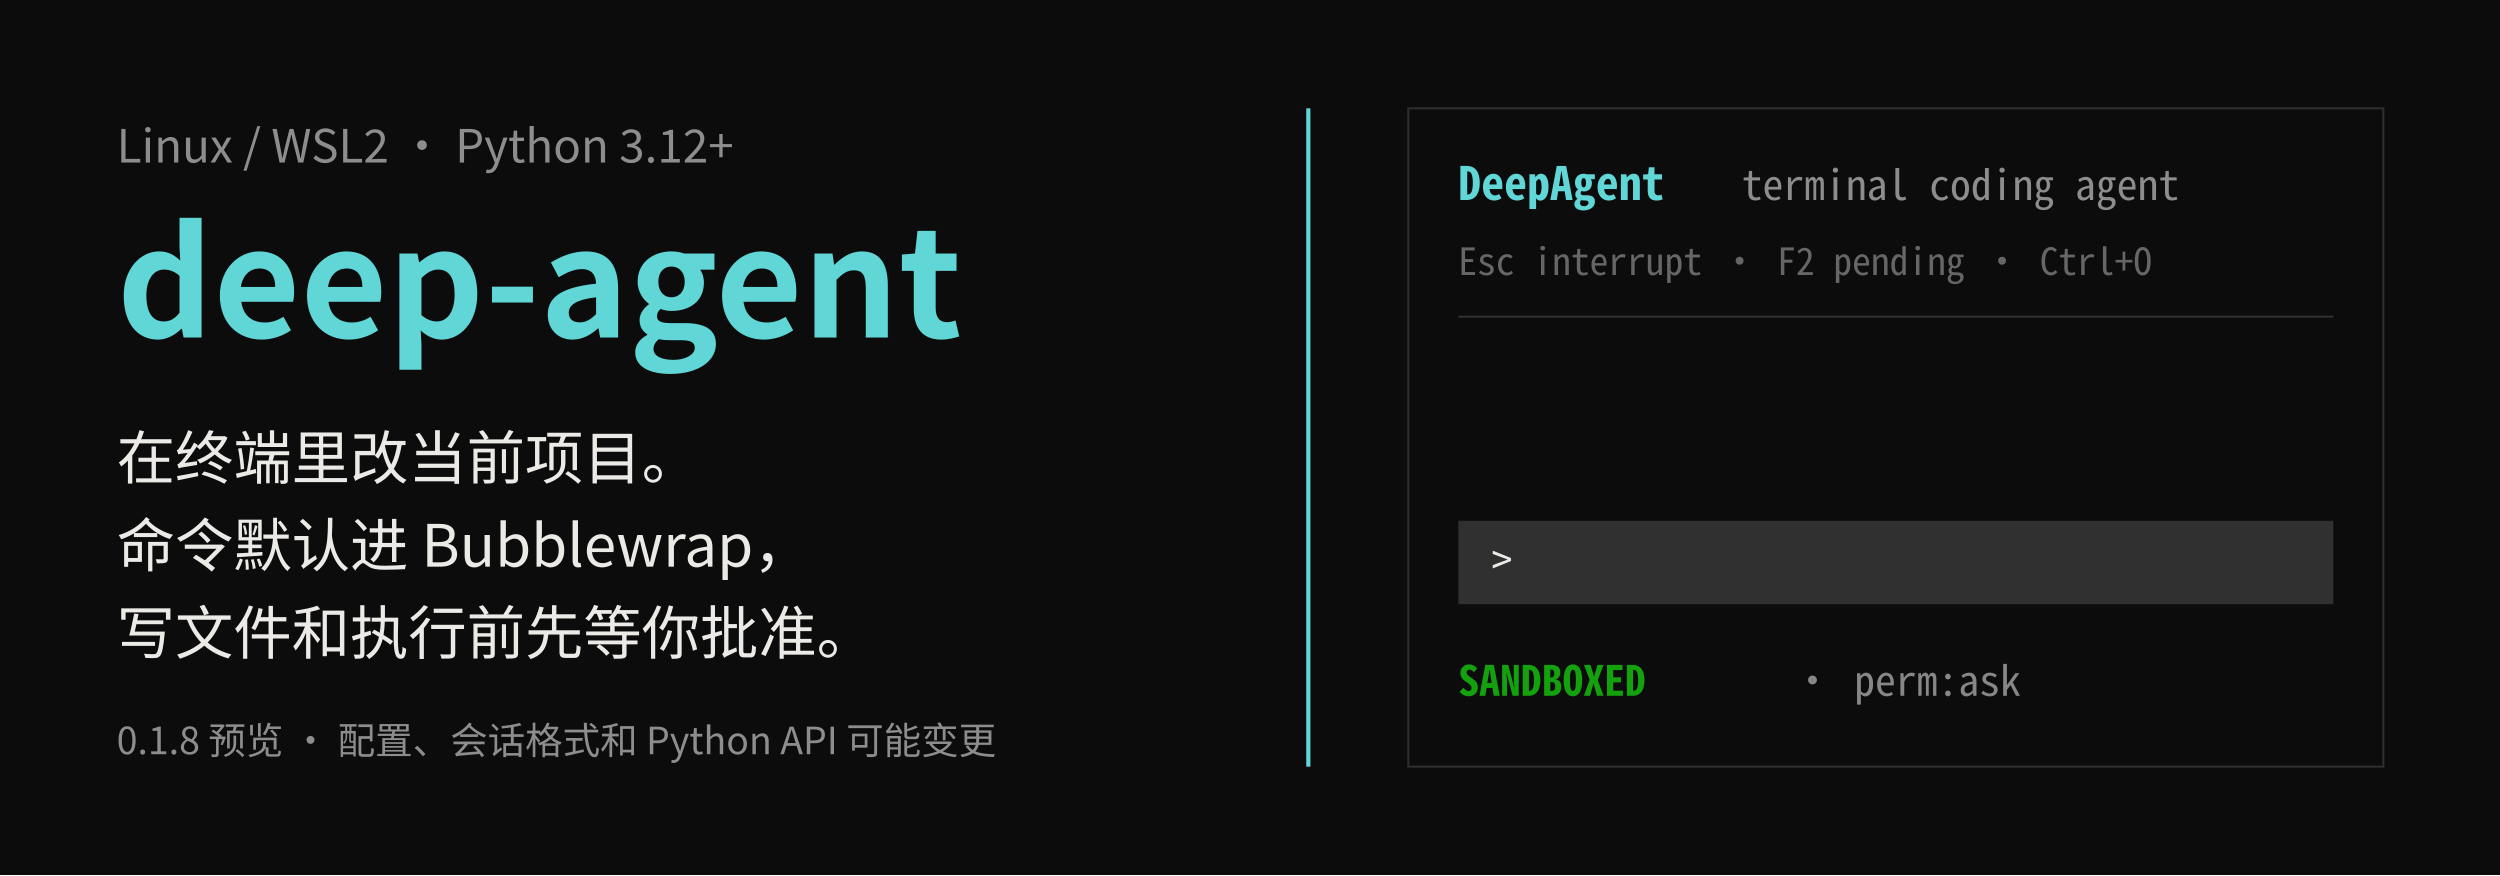
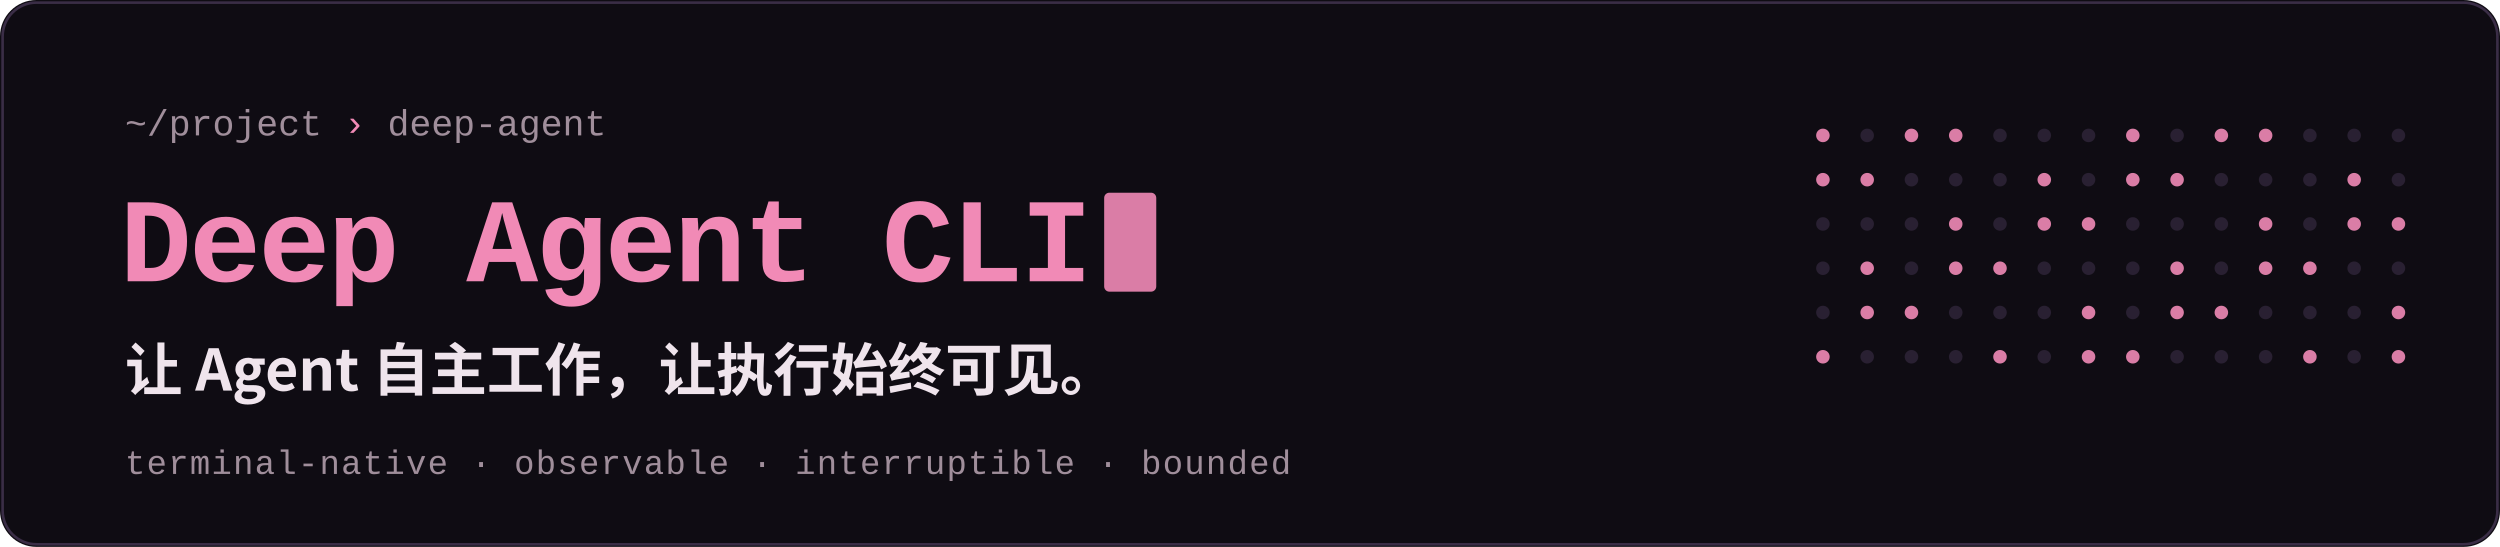
- <svg xmlns="http://www.w3.org/2000/svg" width="1200" height="420" viewBox="0 0 1200 420" role="img" aria-labelledby="hero-title hero-desc">
-   <rect width="1200" height="420" fill="#0c0c0c" />
-   <line x1="628" y1="52" x2="628" y2="368" stroke="#61d6d6" stroke-width="2" />
-   <g id="title-block" font-family="-apple-system, BlinkMacSystemFont, Segoe UI, PingFang SC, Noto Sans CJK SC, sans-serif">
-     <text x="56" y="78" fill="#8d8d8d" font-size="22">Linux / WSL2 · Python 3.12+</text>
-     <text x="56" y="162" fill="#61d6d6" font-size="72" font-weight="700">deep-agent</text>
-     <text x="56" y="230" fill="#eceae6" font-size="28">在终端里改当前项目。</text>
-     <text x="56" y="272" fill="#eceae6" font-size="28">命令默认进 Bubblewrap，</text>
-     <text x="56" y="314" fill="#eceae6" font-size="28">写文件和执行前先等你批准。</text>
-     <text x="56" y="362" fill="#8d8d8d" font-size="18">0.1.8 预览 · 配置、会话格式和 Python API 可能变更</text>
-   </g>
-   <g id="terminal-specimen" font-family="ui-monospace, SFMono-Regular, Menlo, Noto Sans Mono CJK SC, monospace">
-     <rect x="676" y="52" width="468" height="316" fill="#0c0c0c" stroke="#2e2e2e" />
-     <text x="700" y="96" fill="#61d6d6" font-size="22" font-weight="700">DeepAgent</text>
-     <text x="836" y="96" fill="#8d8d8d" font-size="20">terminal coding agent</text>
-     <text x="700" y="132" fill="#666666" font-size="18">Esc interrupt · F2 pending · Ctrl+O</text>
-     <line x1="700" y1="152" x2="1120" y2="152" stroke="#303030" />
-     <rect x="700" y="250" width="420" height="40" fill="#303030" />
-     <text x="716" y="276" fill="#eceae6" font-size="20">&gt;</text>
-     <text x="700" y="334" fill="#13a10e" font-size="20" font-weight="700">SANDBOXED</text>
-     <text x="860" y="334" fill="#878787" font-size="20">· perm:ask</text>
-   </g>
+ <svg xmlns="http://www.w3.org/2000/svg" width="960" height="210" viewBox="0 0 960 210" role="img" aria-labelledby="t d">
+   <defs>
+     <marker id="a-control" viewBox="0 0 10 10" refX="9" refY="5" markerWidth="7" markerHeight="7" orient="auto-start-reverse">
+       <path d="M0 1 L10 5 L0 9 z" fill="#f18ab6" />
+     </marker>
+     <marker id="a-data" viewBox="0 0 10 10" refX="9" refY="5" markerWidth="7" markerHeight="7" orient="auto-start-reverse">
+       <path d="M0 1 L10 5 L0 9 z" fill="#b7a8c6" />
+     </marker>
+     <marker id="a-observe" viewBox="0 0 10 10" refX="9" refY="5" markerWidth="7" markerHeight="7" orient="auto-start-reverse">
+       <path d="M0 1 L10 5 L0 9 z" fill="#6fb3bf" />
+     </marker>
+   </defs>
+   <rect width="960" height="210" rx="14" fill="#0f0c13" />
+   <rect x="1" y="1" width="958" height="208" rx="13" fill="none" stroke="#3a2d46" />
+   <text x="48" y="52" font-family="ui-monospace, SFMono-Regular, Menlo, Consolas, 'Liberation Mono', monospace" font-size="14" fill="#a08e9b">~/project <tspan fill="#f18ab6">›</tspan> deep-agent</text>
+   <text x="46" y="108" font-family="ui-monospace, SFMono-Regular, Menlo, Consolas, 'Liberation Mono', monospace" font-size="46" font-weight="700" fill="#f18ab6" letter-spacing="-1">Deep Agent CLI</text>
+   <rect x="424" y="74" width="20" height="38" rx="2" fill="#f18ab6" opacity="0.9" />
+   <text x="48" y="150" font-family="system-ui, -apple-system, 'Segoe UI', 'PingFang SC', 'Microsoft YaHei', 'Noto Sans CJK SC', sans-serif" font-size="22" font-weight="600" fill="#efe4ec">让 Agent 自主工作，让执行始终可见。</text>
+   <text x="48" y="182" font-family="ui-monospace, SFMono-Regular, Menlo, Consolas, 'Liberation Mono', monospace" font-size="13" letter-spacing="0.5" fill="#a08e9b">terminal-native  ·  observable  ·  interruptible  ·  bounded</text>
+   <circle cx="700" cy="52" r="2.6" fill="#f18ab6" opacity="0.9" />
+   <circle cx="717" cy="52" r="2.6" fill="#3a2d46" opacity="0.6" />
+   <circle cx="734" cy="52" r="2.6" fill="#f18ab6" opacity="0.9" />
+   <circle cx="751" cy="52" r="2.6" fill="#f18ab6" opacity="0.9" />
+   <circle cx="768" cy="52" r="2.6" fill="#3a2d46" opacity="0.6" />
+   <circle cx="785" cy="52" r="2.6" fill="#3a2d46" opacity="0.6" />
+   <circle cx="802" cy="52" r="2.6" fill="#3a2d46" opacity="0.6" />
+   <circle cx="819" cy="52" r="2.6" fill="#f18ab6" opacity="0.9" />
+   <circle cx="836" cy="52" r="2.6" fill="#3a2d46" opacity="0.6" />
+   <circle cx="853" cy="52" r="2.6" fill="#f18ab6" opacity="0.9" />
+   <circle cx="870" cy="52" r="2.6" fill="#f18ab6" opacity="0.9" />
+   <circle cx="887" cy="52" r="2.6" fill="#3a2d46" opacity="0.6" />
+   <circle cx="904" cy="52" r="2.6" fill="#3a2d46" opacity="0.6" />
+   <circle cx="921" cy="52" r="2.6" fill="#3a2d46" opacity="0.6" />
+   <circle cx="700" cy="69" r="2.6" fill="#f18ab6" opacity="0.9" />
+   <circle cx="717" cy="69" r="2.6" fill="#f18ab6" opacity="0.9" />
+   <circle cx="734" cy="69" r="2.6" fill="#3a2d46" opacity="0.6" />
+   <circle cx="751" cy="69" r="2.6" fill="#3a2d46" opacity="0.6" />
+   <circle cx="768" cy="69" r="2.6" fill="#3a2d46" opacity="0.6" />
+   <circle cx="785" cy="69" r="2.6" fill="#f18ab6" opacity="0.9" />
+   <circle cx="802" cy="69" r="2.6" fill="#3a2d46" opacity="0.6" />
+   <circle cx="819" cy="69" r="2.6" fill="#f18ab6" opacity="0.9" />
+   <circle cx="836" cy="69" r="2.6" fill="#f18ab6" opacity="0.9" />
+   <circle cx="853" cy="69" r="2.6" fill="#3a2d46" opacity="0.6" />
+   <circle cx="870" cy="69" r="2.6" fill="#3a2d46" opacity="0.6" />
+   <circle cx="887" cy="69" r="2.6" fill="#3a2d46" opacity="0.6" />
+   <circle cx="904" cy="69" r="2.6" fill="#f18ab6" opacity="0.9" />
+   <circle cx="921" cy="69" r="2.6" fill="#3a2d46" opacity="0.6" />
+   <circle cx="700" cy="86" r="2.6" fill="#3a2d46" opacity="0.6" />
+   <circle cx="717" cy="86" r="2.6" fill="#3a2d46" opacity="0.6" />
+   <circle cx="734" cy="86" r="2.6" fill="#3a2d46" opacity="0.6" />
+   <circle cx="751" cy="86" r="2.6" fill="#f18ab6" opacity="0.9" />
+   <circle cx="768" cy="86" r="2.6" fill="#3a2d46" opacity="0.6" />
+   <circle cx="785" cy="86" r="2.6" fill="#f18ab6" opacity="0.9" />
+   <circle cx="802" cy="86" r="2.6" fill="#f18ab6" opacity="0.9" />
+   <circle cx="819" cy="86" r="2.6" fill="#3a2d46" opacity="0.6" />
+   <circle cx="836" cy="86" r="2.6" fill="#3a2d46" opacity="0.6" />
+   <circle cx="853" cy="86" r="2.6" fill="#3a2d46" opacity="0.6" />
+   <circle cx="870" cy="86" r="2.6" fill="#f18ab6" opacity="0.9" />
+   <circle cx="887" cy="86" r="2.6" fill="#3a2d46" opacity="0.6" />
+   <circle cx="904" cy="86" r="2.6" fill="#f18ab6" opacity="0.9" />
+   <circle cx="921" cy="86" r="2.6" fill="#f18ab6" opacity="0.9" />
+   <circle cx="700" cy="103" r="2.6" fill="#3a2d46" opacity="0.6" />
+   <circle cx="717" cy="103" r="2.6" fill="#f18ab6" opacity="0.9" />
+   <circle cx="734" cy="103" r="2.6" fill="#3a2d46" opacity="0.6" />
+   <circle cx="751" cy="103" r="2.6" fill="#f18ab6" opacity="0.9" />
+   <circle cx="768" cy="103" r="2.6" fill="#f18ab6" opacity="0.9" />
+   <circle cx="785" cy="103" r="2.6" fill="#3a2d46" opacity="0.6" />
+   <circle cx="802" cy="103" r="2.6" fill="#3a2d46" opacity="0.6" />
+   <circle cx="819" cy="103" r="2.6" fill="#3a2d46" opacity="0.6" />
+   <circle cx="836" cy="103" r="2.6" fill="#f18ab6" opacity="0.9" />
+   <circle cx="853" cy="103" r="2.6" fill="#3a2d46" opacity="0.6" />
+   <circle cx="870" cy="103" r="2.6" fill="#f18ab6" opacity="0.9" />
+   <circle cx="887" cy="103" r="2.6" fill="#f18ab6" opacity="0.9" />
+   <circle cx="904" cy="103" r="2.6" fill="#3a2d46" opacity="0.6" />
+   <circle cx="921" cy="103" r="2.6" fill="#3a2d46" opacity="0.6" />
+   <circle cx="700" cy="120" r="2.6" fill="#3a2d46" opacity="0.6" />
+   <circle cx="717" cy="120" r="2.6" fill="#f18ab6" opacity="0.9" />
+   <circle cx="734" cy="120" r="2.6" fill="#f18ab6" opacity="0.9" />
+   <circle cx="751" cy="120" r="2.6" fill="#3a2d46" opacity="0.6" />
+   <circle cx="768" cy="120" r="2.6" fill="#3a2d46" opacity="0.6" />
+   <circle cx="785" cy="120" r="2.6" fill="#3a2d46" opacity="0.6" />
+   <circle cx="802" cy="120" r="2.6" fill="#f18ab6" opacity="0.9" />
+   <circle cx="819" cy="120" r="2.6" fill="#3a2d46" opacity="0.6" />
+   <circle cx="836" cy="120" r="2.6" fill="#f18ab6" opacity="0.9" />
+   <circle cx="853" cy="120" r="2.6" fill="#f18ab6" opacity="0.9" />
+   <circle cx="870" cy="120" r="2.6" fill="#3a2d46" opacity="0.6" />
+   <circle cx="887" cy="120" r="2.6" fill="#3a2d46" opacity="0.6" />
+   <circle cx="904" cy="120" r="2.6" fill="#3a2d46" opacity="0.6" />
+   <circle cx="921" cy="120" r="2.6" fill="#f18ab6" opacity="0.9" />
+   <circle cx="700" cy="137" r="2.6" fill="#f18ab6" opacity="0.9" />
+   <circle cx="717" cy="137" r="2.6" fill="#3a2d46" opacity="0.6" />
+   <circle cx="734" cy="137" r="2.6" fill="#3a2d46" opacity="0.6" />
+   <circle cx="751" cy="137" r="2.6" fill="#3a2d46" opacity="0.6" />
+   <circle cx="768" cy="137" r="2.6" fill="#f18ab6" opacity="0.9" />
+   <circle cx="785" cy="137" r="2.6" fill="#3a2d46" opacity="0.6" />
+   <circle cx="802" cy="137" r="2.6" fill="#f18ab6" opacity="0.9" />
+   <circle cx="819" cy="137" r="2.6" fill="#f18ab6" opacity="0.9" />
+   <circle cx="836" cy="137" r="2.6" fill="#3a2d46" opacity="0.6" />
+   <circle cx="853" cy="137" r="2.6" fill="#3a2d46" opacity="0.6" />
+   <circle cx="870" cy="137" r="2.6" fill="#3a2d46" opacity="0.6" />
+   <circle cx="887" cy="137" r="2.6" fill="#f18ab6" opacity="0.9" />
+   <circle cx="904" cy="137" r="2.6" fill="#3a2d46" opacity="0.6" />
+   <circle cx="921" cy="137" r="2.6" fill="#f18ab6" opacity="0.9" />
</svg>
